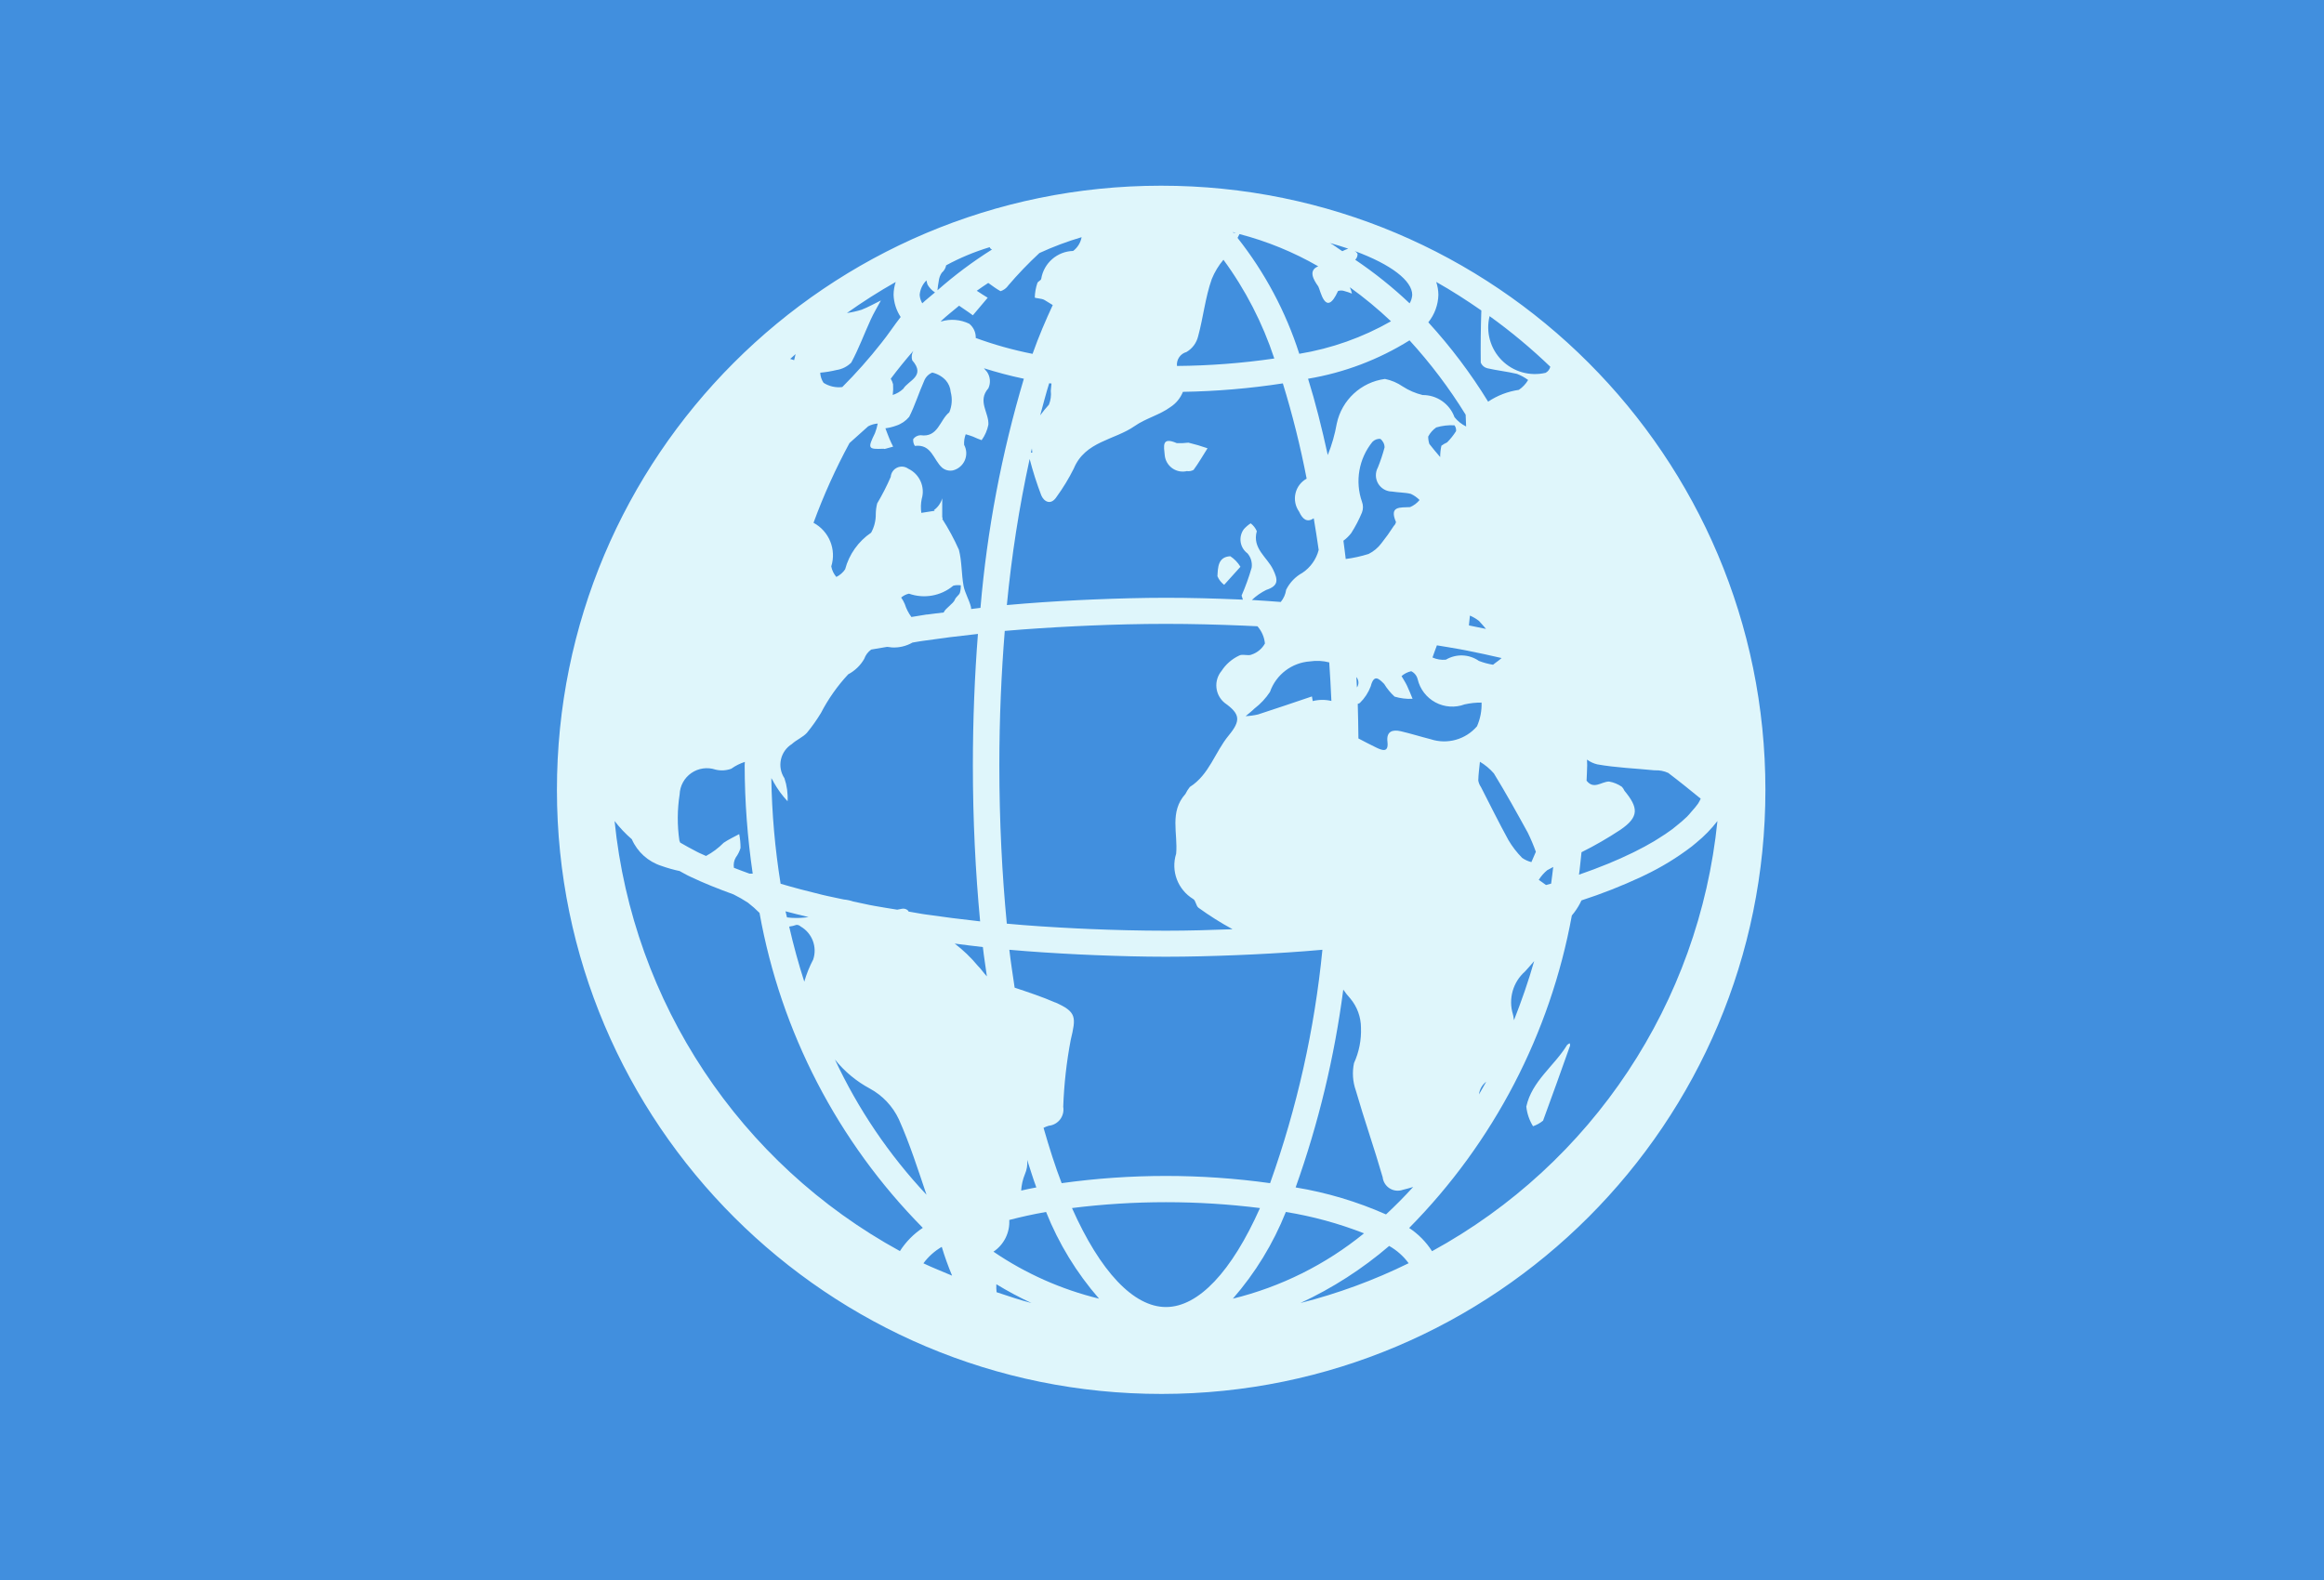
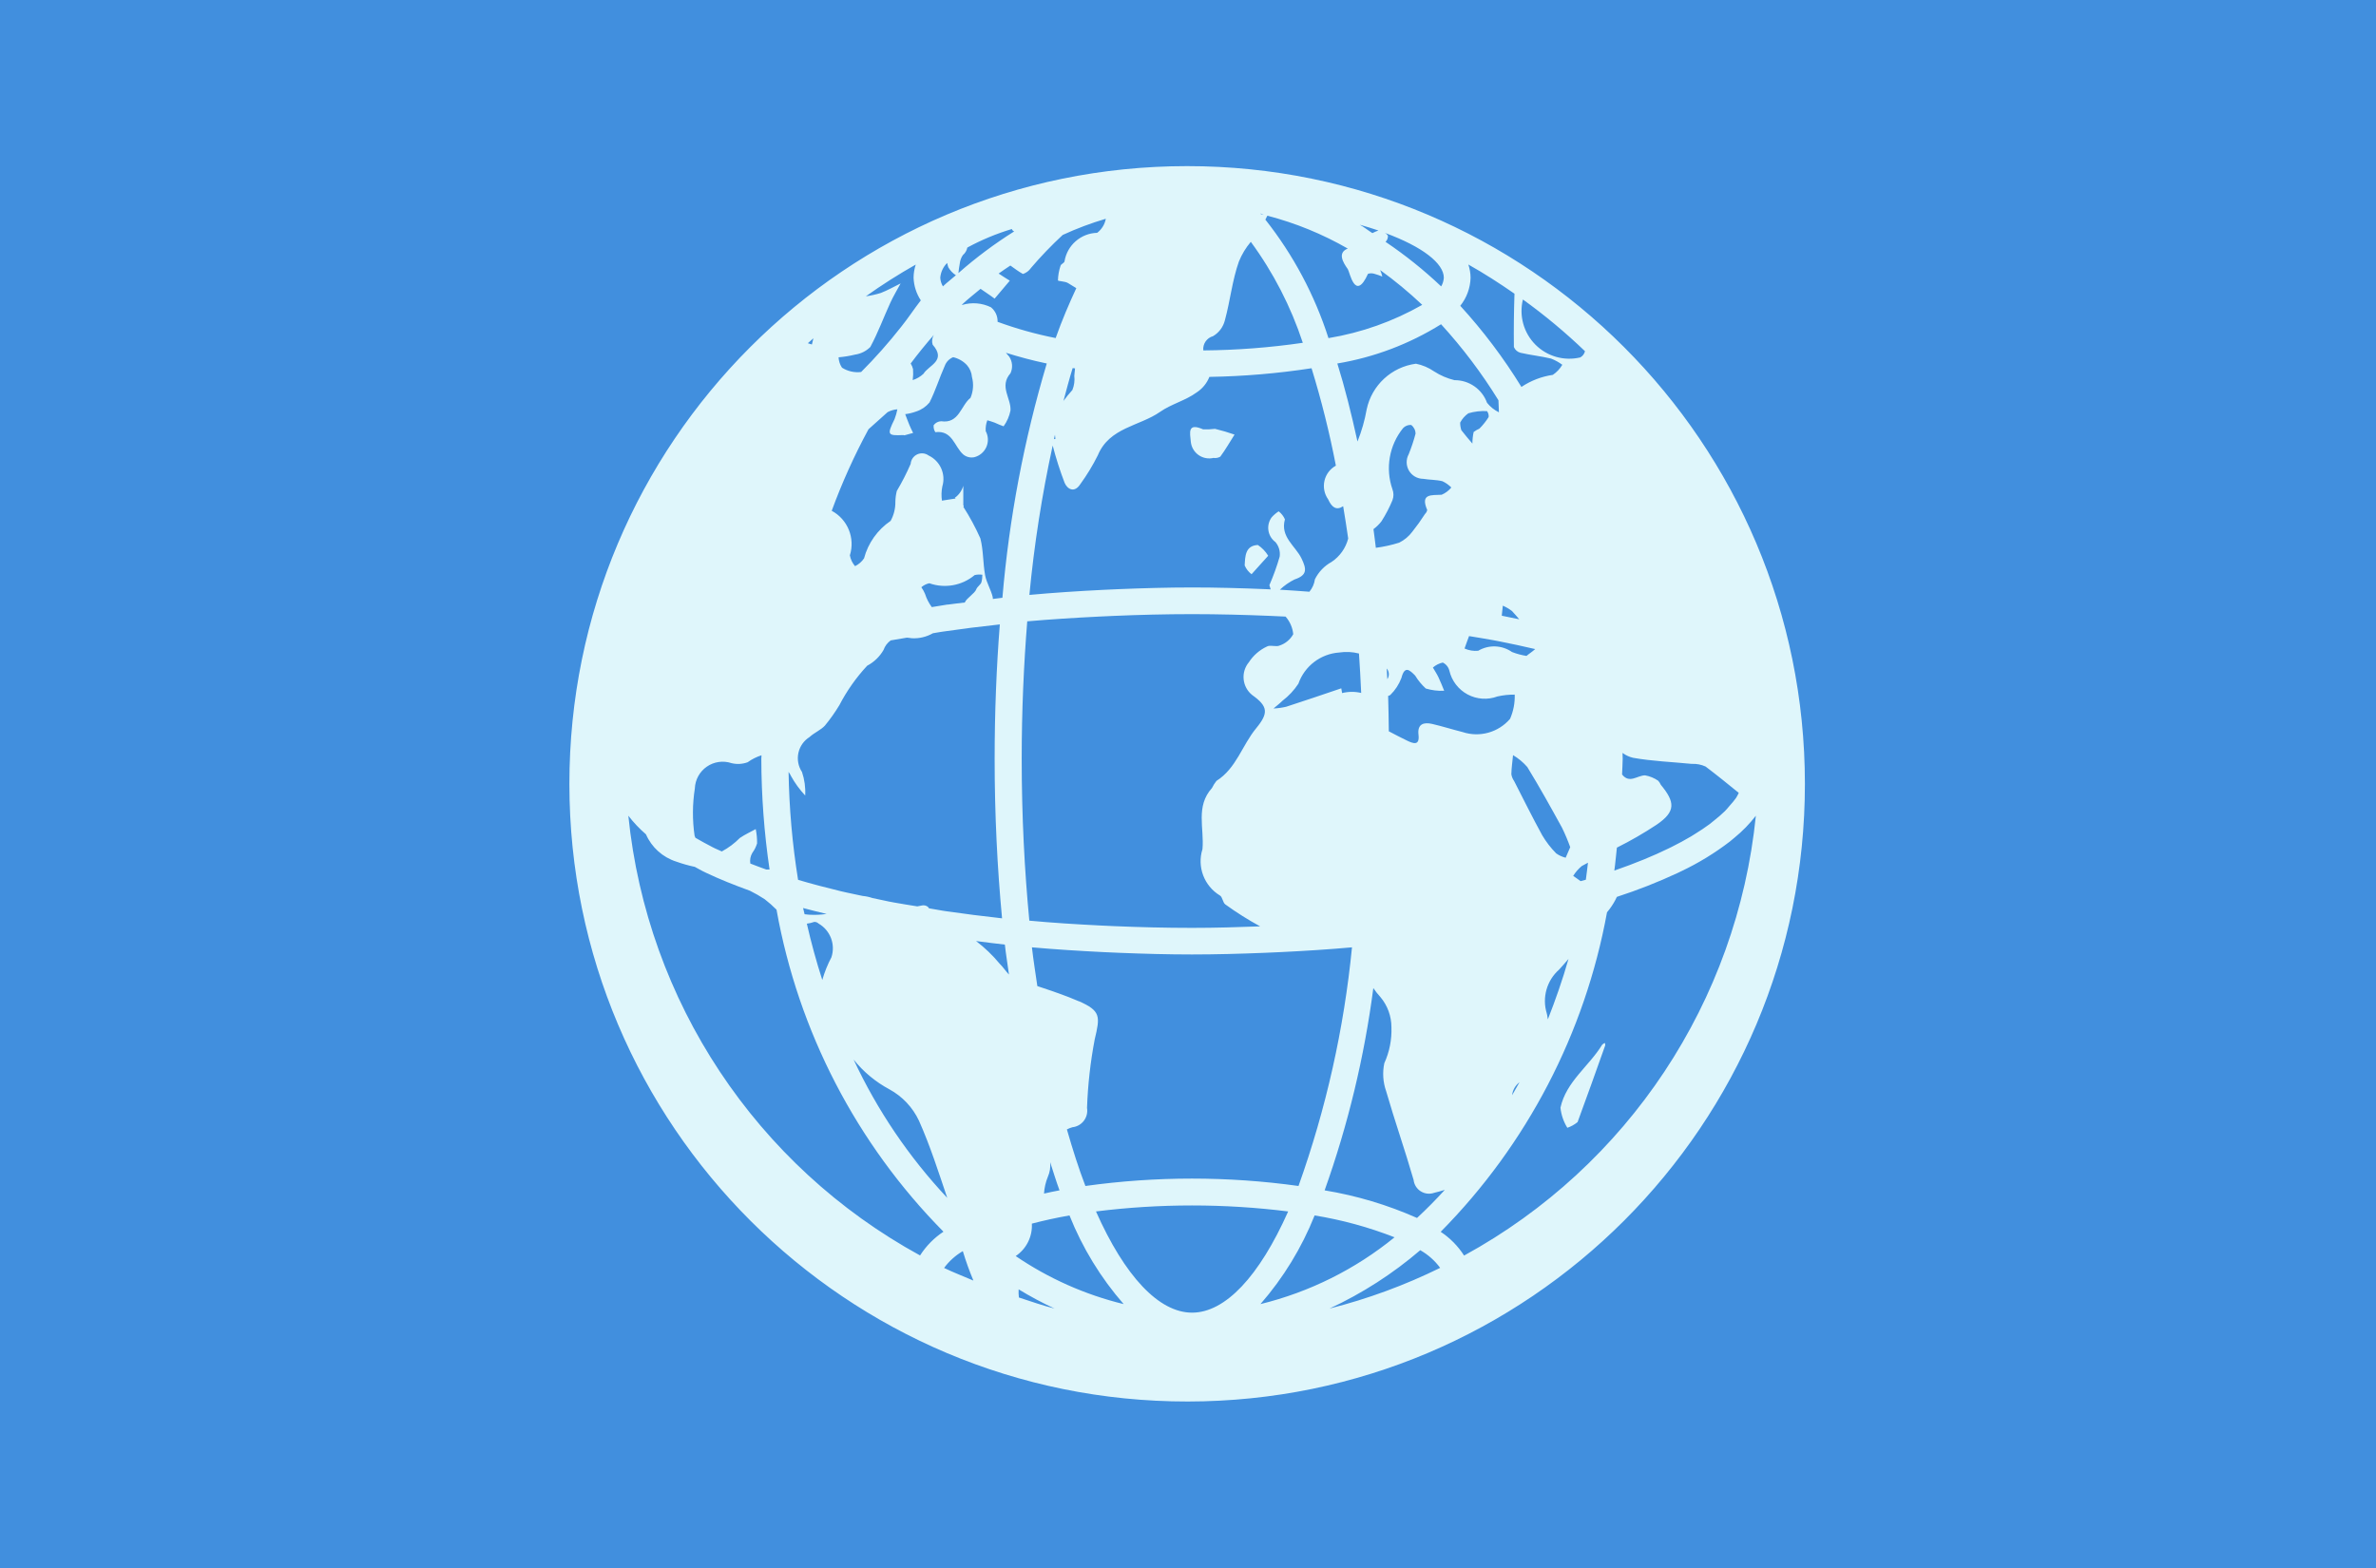
- <svg xmlns="http://www.w3.org/2000/svg" id="flag_all_nations" width="100" height="68" viewBox="0 0 100 68">
+ <svg xmlns="http://www.w3.org/2000/svg" id="flag_all_nations" width="100" height="66" viewBox="0 0 100 66">
  <defs>
    <style>
      .cls-1 {
        fill: #418fde;
      }

      .cls-2 {
        fill: #dff6fb;
        fill-rule: evenodd;
      }
    </style>
  </defs>
-   <rect class="cls-1" width="100" height="68" />
-   <path class="cls-2" d="M49.988,59.992a26,26,0,1,1,25.976-26A25.987,25.987,0,0,1,49.988,59.992Zm10.624-5.626a2.663,2.663,0,0,0-.837-0.743,16.6,16.6,0,0,1-3.818,2.456A23.693,23.693,0,0,0,60.612,54.367Zm3.109-20.5c0.393,0.766.773,1.538,1.187,2.292a3.953,3.953,0,0,0,.587.762,1.18,1.18,0,0,0,.4.183l0.192-.444a8.147,8.147,0,0,0-.347-0.822c-0.472-.859-0.948-1.717-1.46-2.552a2.452,2.452,0,0,0-.6-0.5c-0.026.268-.065,0.537-0.071,0.805A0.686,0.686,0,0,0,63.721,33.868ZM63.64,47.1c0.1-.183.212-0.359,0.311-0.546A0.8,0.8,0,0,0,63.64,47.1Zm1.461-3.44c0.027,0.088.025,0.163,0.044,0.248,0.323-.823.619-1.666,0.869-2.544-0.132.147-.254,0.3-0.391,0.444A1.766,1.766,0,0,0,65.1,43.655ZM63.067,27.988l-0.255-.048c-0.316-.059-0.656-0.11-0.983-0.166-0.069.17-.125,0.35-0.19,0.523a1.133,1.133,0,0,0,.575.095,1.315,1.315,0,0,1,1.423.053,3,3,0,0,0,.609.164c0.1-.087.248-0.178,0.366-0.288C64.112,28.205,63.6,28.092,63.067,27.988Zm0.875-.921c-0.1-.115-0.2-0.236-0.306-0.346a1.69,1.69,0,0,0-.386-0.227c-0.014.133-.025,0.266-0.042,0.4,0,0.007,0,.016,0,0.023C63.455,26.965,63.7,27.015,63.942,27.067ZM56.224,20.6A39.083,39.083,0,0,0,55.2,16.5a31.671,31.671,0,0,1-4.3.364,1.392,1.392,0,0,1-.539.656c-0.462.339-1.064,0.485-1.535,0.815-0.872.61-2.133,0.65-2.623,1.832a8.467,8.467,0,0,1-.733,1.208c-0.255.4-.556,0.206-0.665-0.057a14.809,14.809,0,0,1-.5-1.565,53.388,53.388,0,0,0-.981,6.288h0c1.02-.093,2.055-0.161,3.1-0.213,0.215-.011.428-0.02,0.644-0.029,1.034-.042,2.07-0.072,3.106-0.072s2.072,0.029,3.106.072l0.2,0.009-0.055-.177a9.8,9.8,0,0,0,.433-1.2,0.773,0.773,0,0,0-.178-0.614,0.745,0.745,0,0,1-.158-1.043,1.423,1.423,0,0,1,.294-0.251,0.845,0.845,0,0,1,.263.337c-0.207.745,0.445,1.117,0.7,1.65,0.215,0.445.247,0.7-.294,0.88a2.494,2.494,0,0,0-.621.435l0.058,0c0.4,0.02.791,0.056,1.188,0.082a1.054,1.054,0,0,0,.232-0.525,1.689,1.689,0,0,1,.7-0.729,1.689,1.689,0,0,0,.7-0.985c-0.064-.468-0.139-0.912-0.212-1.361-0.284.192-.479,0.049-0.632-0.29A0.974,0.974,0,0,1,56.224,20.6Zm-3.581-9.42a3.076,3.076,0,0,0-.5.826c-0.282.793-.366,1.655-0.59,2.473a1.073,1.073,0,0,1-.5.671,0.562,0.562,0,0,0-.409.6,30.7,30.7,0,0,0,4.188-.321A15.249,15.249,0,0,0,52.643,11.178Zm-9.263,1.115a0.656,0.656,0,0,1-.327.237c-0.184-.1-0.355-0.233-0.529-0.355-0.164.114-.333,0.216-0.494,0.337,0.153,0.106.313,0.2,0.47,0.3l-0.639.756c-0.216-.163-0.418-0.289-0.592-0.413-0.262.222-.532,0.426-0.785,0.667l0.017,0.01a1.661,1.661,0,0,1,1.206.1,0.754,0.754,0,0,1,.279.612,16.242,16.242,0,0,0,2.444.683c0.271-.761.565-1.447,0.869-2.1-0.121-.075-0.248-0.149-0.349-0.214-0.122-.079-0.423-0.076-0.424-0.113a2.138,2.138,0,0,1,.11-0.618c0.021-.072.16-0.117,0.167-0.184A1.43,1.43,0,0,1,46.177,10.8a0.959,0.959,0,0,0,.364-0.592,13.4,13.4,0,0,0-1.816.682A16.635,16.635,0,0,0,43.379,12.292ZM44.4,19.3c-0.014.06-.027,0.123-0.041,0.184l0.061-.009A1.56,1.56,0,0,1,44.4,19.3Zm0.352-1.416a5.721,5.721,0,0,1,.382-0.468,1.222,1.222,0,0,0,.081-0.6c0.01-.1.022-0.206,0.03-0.31-0.033-.005-0.069-0.007-0.1-0.012C45.008,16.934,44.883,17.415,44.755,17.889Zm0.652,25.257c0.934,0.411.9,0.64,0.668,1.616a19.029,19.029,0,0,0-.322,2.879,0.7,0.7,0,0,1-.617.813,1.231,1.231,0,0,0-.23.091c0.245,0.852.5,1.658,0.779,2.381a32.489,32.489,0,0,1,8.969,0,42.109,42.109,0,0,0,2.251-10.045c-0.984.089-1.984,0.151-2.988,0.2-0.242.012-.483,0.023-0.726,0.032-1.006.04-2.014,0.068-3.022,0.068s-2.016-.028-3.021-0.068c-0.243-.01-0.484-0.02-0.726-0.032-1-.05-2-0.112-2.988-0.2h0c0.065,0.567.151,1.09,0.228,1.631C44.252,42.705,44.842,42.9,45.407,43.146ZM43.94,51.24c0.217-.046.43-0.1,0.653-0.136-0.14-.37-0.263-0.788-0.394-1.185a1.227,1.227,0,0,1-.1.621A2.228,2.228,0,0,0,43.94,51.24ZM57.289,30.167c-0.022-.567-0.059-1.11-0.093-1.659a2.064,2.064,0,0,0-.828-0.043,1.967,1.967,0,0,0-1.722,1.314,2.9,2.9,0,0,1-.669.716c-0.118.117-.252,0.219-0.379,0.327a2.978,2.978,0,0,0,.532-0.073c0.777-.25,1.548-0.516,2.321-0.776l0.035,0.2A1.69,1.69,0,0,1,57.289,30.167ZM46.308,39.956c0.194,0.009.387,0.019,0.583,0.027,1.063,0.044,2.151.073,3.279,0.073,0.986,0,1.931-.029,2.866-0.064a13.491,13.491,0,0,1-1.462-.921c-0.112-.076-0.12-0.319-0.232-0.379a1.687,1.687,0,0,1-.733-1.951c0.081-.864-0.3-1.8.4-2.572a1.586,1.586,0,0,1,.189-0.3c0.836-.529,1.081-1.5,1.67-2.214,0.532-.645.5-0.927-0.173-1.405a0.972,0.972,0,0,1-.133-1.375,1.826,1.826,0,0,1,.755-0.659c0.139-.085.393,0.029,0.546-0.047a1.022,1.022,0,0,0,.566-0.475,1.311,1.311,0,0,0-.3-0.715c-0.006-.01-0.017-0.017-0.024-0.026H54.1c-0.207-.01-0.414-0.021-0.624-0.029-1.071-.044-2.166-0.074-3.3-0.074s-2.231.029-3.3,0.074c-0.21.009-.417,0.019-0.624,0.029-1.035.051-2.048,0.116-3.018,0.2-0.146,1.825-.233,3.748-0.233,5.782,0,2.422.118,4.7,0.321,6.817h0C44.279,39.842,45.283,39.905,46.308,39.956ZM57.133,19.584a6.762,6.762,0,0,0,.388-1.357,2.449,2.449,0,0,1,2.074-1.918,2.067,2.067,0,0,1,.764.325,2.8,2.8,0,0,0,.857.368,1.445,1.445,0,0,1,1.37.953,1.471,1.471,0,0,0,.5.4c-0.007-.169-0.016-0.338-0.02-0.507a21.332,21.332,0,0,0-2.415-3.2A11.992,11.992,0,0,1,56.285,16.3C56.6,17.307,56.879,18.423,57.133,19.584Zm1.757,4.257a1.545,1.545,0,0,0,.552-0.462,8.748,8.748,0,0,0,.533-0.745,0.324,0.324,0,0,0,.093-0.167c-0.3-.7.174-0.618,0.607-0.642a1.056,1.056,0,0,0,.408-0.306,1.3,1.3,0,0,0-.376-0.264c-0.261-.065-0.54-0.055-0.807-0.1a0.7,0.7,0,0,1-.611-1.036,7.245,7.245,0,0,0,.288-0.864,0.466,0.466,0,0,0-.184-0.368,0.431,0.431,0,0,0-.339.131,2.687,2.687,0,0,0-.45,2.575,0.649,0.649,0,0,1,0,.465,5.7,5.7,0,0,1-.461.884,1.692,1.692,0,0,1-.337.33c0.037,0.256.066,0.525,0.1,0.786A5.693,5.693,0,0,0,58.89,23.841Zm-0.527,5.3c0.008,0.15.019,0.3,0.026,0.446A0.37,0.37,0,0,0,58.363,29.138Zm3.092-10.35a1.007,1.007,0,0,0,.049.316c0.147,0.194.309,0.377,0.466,0.564a2.251,2.251,0,0,1,.052-0.487,1.255,1.255,0,0,1,.245-0.144,2.838,2.838,0,0,0,.386-0.484,0.343,0.343,0,0,0-.069-0.252,2.341,2.341,0,0,0-.784.092A1.1,1.1,0,0,0,61.455,18.788Zm2.3,11.447a3.15,3.15,0,0,0-.732.077A1.529,1.529,0,0,1,61,29.229a0.516,0.516,0,0,0-.277-0.341,0.937,0.937,0,0,0-.416.21c0.079,0.136.166,0.268,0.234,0.409,0.089,0.185.162,0.378,0.241,0.568a2.3,2.3,0,0,1-.774-0.094,2.527,2.527,0,0,1-.447-0.544c-0.221-.224-0.441-0.444-0.579.1a1.971,1.971,0,0,1-.468.716,0.245,0.245,0,0,1-.091.039c0.017,0.489.021,0.991,0.029,1.49,0.262,0.134.519,0.275,0.785,0.4,0.243,0.114.52,0.22,0.464-.258-0.053-.45.218-0.534,0.573-0.453,0.431,0.1.852,0.234,1.281,0.342a1.861,1.861,0,0,0,2-.556A2.358,2.358,0,0,0,63.751,30.235ZM60.362,51.207a0.652,0.652,0,0,1-.867-0.542c-0.361-1.252-.795-2.484-1.156-3.736a2.184,2.184,0,0,1-.077-1.176,3.359,3.359,0,0,0,.3-1.519A1.972,1.972,0,0,0,58.1,42.97a3.121,3.121,0,0,1-.3-0.38,41.228,41.228,0,0,1-2.05,8.514,16.035,16.035,0,0,1,3.889,1.162c0.4-.371.792-0.767,1.169-1.182C60.66,51.129,60.513,51.172,60.362,51.207ZM58.693,53.08a16.482,16.482,0,0,0-3.364-.92,13,13,0,0,1-2.28,3.732A14.343,14.343,0,0,0,58.693,53.08Zm-8.522,3.172c1.4,0,2.829-1.529,4.045-4.26a32.57,32.57,0,0,0-8.089,0C47.341,54.723,48.775,56.252,50.171,56.252Zm-7.288-.638c0.5,0.162.989,0.337,1.5,0.465a15.262,15.262,0,0,1-1.511-.808A1.826,1.826,0,0,0,42.883,55.614Zm4.409,0.278a13.007,13.007,0,0,1-2.28-3.732c-0.573.1-1.095,0.218-1.584,0.345a1.538,1.538,0,0,1-.68,1.365A13.932,13.932,0,0,0,47.292,55.892ZM42.075,41.566c0.14,0.134.255,0.319,0.39,0.454-0.056-.422-0.125-0.825-0.173-1.26-0.411-.044-0.809-0.1-1.212-0.15A6.1,6.1,0,0,1,42.075,41.566ZM40.964,54.9l0-.008a12.684,12.684,0,0,1-.441-1.23,2.62,2.62,0,0,0-.789.708C40.131,54.563,40.552,54.721,40.964,54.9Zm-1.095-3.474c-0.37-1.095-.722-2.2-1.19-3.249a2.914,2.914,0,0,0-1.253-1.329,4.876,4.876,0,0,1-1.5-1.249A22.269,22.269,0,0,0,39.869,51.422ZM32.05,32.791a2.09,2.09,0,0,0-.583.293,1.16,1.16,0,0,1-.68.038,1.172,1.172,0,0,0-1.543,1.069,6.637,6.637,0,0,0-.011,1.983,0.667,0.667,0,0,0,.035.09c0.23,0.133.47,0.266,0.731,0.4l0.108,0.053c0.085,0.041.184,0.081,0.272,0.122a3.161,3.161,0,0,0,.76-0.568c0.21-.144.445-0.25,0.668-0.373a2.862,2.862,0,0,1,.057.6,1.306,1.306,0,0,1-.2.4,0.67,0.67,0,0,0-.085.45c0.221,0.085.44,0.171,0.675,0.253,0.047,0,.093,0,0.135,0a32.541,32.541,0,0,1-.347-4.659C32.045,32.889,32.05,32.841,32.05,32.791Zm0.136,6.06a5.774,5.774,0,0,0-.622-0.357c-0.653-.238-1.279-0.486-1.839-0.753l-0.151-.073c-0.118-.058-0.217-0.121-0.33-0.18a6.045,6.045,0,0,1-.781-0.221,2.076,2.076,0,0,1-1.276-1.148,5.365,5.365,0,0,1-.742-0.784A23.836,23.836,0,0,0,38.723,53.844a3.389,3.389,0,0,1,.985-1A25.737,25.737,0,0,1,32.682,39.29,4.988,4.988,0,0,0,32.186,38.851Zm2.267,1.025a0.248,0.248,0,0,0-.182-0.072,1.48,1.48,0,0,1-.313.075q0.278,1.216.65,2.37a5.022,5.022,0,0,1,.384-0.955A1.2,1.2,0,0,0,34.454,39.876Zm0.338-.407c-0.331-.082-0.673-0.16-0.991-0.248h0c0.018,0.089.044,0.172,0.063,0.261,0.064,0.005.112,0.015,0.183,0.019A3.559,3.559,0,0,0,34.792,39.469ZM34,15.447a1.55,1.55,0,0,1,.171.053c0.02-.087.044-0.173,0.063-0.261C34.156,15.308,34.076,15.376,34,15.447Zm0.077,16.573a1.051,1.051,0,0,0-.323,1.475,2.655,2.655,0,0,1,.135.99,4.092,4.092,0,0,1-.6-0.824c-0.029-.072-0.065-0.108-0.1-0.171a31.892,31.892,0,0,0,.4,4.544h0c0.567,0.168,1.169.327,1.8,0.479l0.192,0.044c0.232,0.055.487,0.1,0.727,0.155a1.724,1.724,0,0,1,.407.087c0.236,0.049.458,0.1,0.7,0.149l0.212,0.04c0.315,0.059.654,0.109,0.98,0.163l0.195-.038a0.3,0.3,0,0,1,.255.061c0.013,0.022.029,0.038,0.043,0.059,0.2,0.031.377,0.067,0.577,0.1l0.139,0.021q1.139,0.165,2.358.3h0c-0.2-2.125-.312-4.367-0.312-6.705,0-1.958.076-3.853,0.218-5.666q-1.231.132-2.378,0.3l-0.139.021c-0.1.015-.2,0.035-0.3,0.051a1.6,1.6,0,0,1-.894.209c-0.074-.014-0.134-0.016-0.2-0.024-0.212.037-.438,0.07-0.646,0.109l-0.036.007a0.831,0.831,0,0,0-.3.4,1.715,1.715,0,0,1-.689.665,7.5,7.5,0,0,0-1.171,1.661,7.281,7.281,0,0,1-.608.859C34.548,31.728,34.276,31.837,34.076,32.019Zm7.268-6.828a0.818,0.818,0,0,0-.326.015,1.954,1.954,0,0,1-1.906.343,0.736,0.736,0,0,0-.336.168,1.432,1.432,0,0,1,.155.278,1.89,1.89,0,0,0,.285.558c0.221-.034.433-0.074,0.656-0.107l0.033,0c0.228-.033.466-0.057,0.7-0.087,0.072-.184.419-0.378,0.484-0.557,0.038-.106.165-0.178,0.212-0.283A1.155,1.155,0,0,0,41.345,25.192Zm-5.576-.816a0.964,0.964,0,0,0,.218.455,0.981,0.981,0,0,0,.378-0.328,2.764,2.764,0,0,1,1.119-1.578,1.611,1.611,0,0,0,.2-0.805,2,2,0,0,1,.06-0.454,10.1,10.1,0,0,0,.584-1.142,0.476,0.476,0,0,1,.755-0.351,1.091,1.091,0,0,1,.578,1.3,1.714,1.714,0,0,0-.017.6c0.2-.03.372-0.059,0.576-0.09a0.118,0.118,0,0,1-.032-0.03,0.941,0.941,0,0,0,.355-0.506v0.814c0,0.023.05,0.046,0,.069a10.024,10.024,0,0,1,.718,1.331c0.13,0.5.107,1.039,0.2,1.55,0.059,0.316.245,0.606,0.32,0.921,0.006,0.026,0,.053.008,0.079,0.133-.015.262-0.035,0.4-0.05A49.018,49.018,0,0,1,44.056,16.3c-0.612-.127-1.178-0.283-1.719-0.451a1.994,1.994,0,0,0,.137.161,0.715,0.715,0,0,1,.055.7c-0.487.557,0.034,1.054,0,1.569a1.705,1.705,0,0,1-.29.665,3.96,3.96,0,0,1-.374-0.154c-0.1-.039-0.207-0.069-0.311-0.1a1.081,1.081,0,0,0-.068.456,0.76,0.76,0,0,1-.485,1.1,0.557,0.557,0,0,1-.458-0.115c-0.378-.328-0.452-1.032-1.178-0.94a0.458,0.458,0,0,1-.07-0.293,0.405,0.405,0,0,1,.315-0.167c0.757,0.113.827-.662,1.237-0.986a1.352,1.352,0,0,0,.061-0.874,0.864,0.864,0,0,0-.216-0.507,1.138,1.138,0,0,0-.576-0.329,0.623,0.623,0,0,0-.351.359c-0.228.51-.392,1.05-0.644,1.547a1.216,1.216,0,0,1-.557.378,2.114,2.114,0,0,1-.466.114c0.059,0.153.114,0.308,0.178,0.46,0.047,0.112.1,0.22,0.155,0.33-0.121.033-.243,0.066-0.365,0.1a0.313,0.313,0,0,1-.05-0.01c-0.672.029-.689-0.009-0.365-0.675a2.365,2.365,0,0,0,.117-0.41,1.045,1.045,0,0,0-.41.119c-0.267.242-.536,0.481-0.805,0.721A25.932,25.932,0,0,0,35.005,22.5,1.588,1.588,0,0,1,35.769,24.375Zm2.773-12.24a23.926,23.926,0,0,0-2.1,1.336v0a4.085,4.085,0,0,0,.633-0.142c0.285-.111.554-0.265,0.83-0.4-0.146.272-.308,0.538-0.436,0.819-0.283.618-.518,1.261-0.84,1.857a1.138,1.138,0,0,1-.636.319,4.7,4.7,0,0,1-.7.115,0.87,0.87,0,0,0,.144.436,1.223,1.223,0,0,0,.806.182,21.315,21.315,0,0,0,1.684-1.9c0.291-.36.545-0.754,0.828-1.115a1.855,1.855,0,0,1-.305-0.954A1.807,1.807,0,0,1,38.542,12.135ZM39.3,15.1c-0.335.384-.66,0.784-0.972,1.2a0.813,0.813,0,0,1,.1.237,2.374,2.374,0,0,1-.014.462,1.191,1.191,0,0,0,.454-0.267c0.215-.361.982-0.542,0.385-1.225A0.506,0.506,0,0,1,39.3,15.1Zm0.61-2.854c-0.021-.056-0.03-0.119-0.046-0.178a0.99,0.99,0,0,0-.291.621,0.8,0.8,0,0,0,.112.365c0.176-.169.367-0.309,0.547-0.469A0.964,0.964,0,0,1,39.91,12.247Zm0.616-.51a0.778,0.778,0,0,0-.133.364c-0.027.13-.04,0.262-0.055,0.394a18.129,18.129,0,0,1,2.348-1.756,0.147,0.147,0,0,1-.1-0.1,9.933,9.933,0,0,0-1.873.78A0.561,0.561,0,0,1,40.526,11.737Zm12.547-1.72,0.113,0.013C53.14,10.018,53.1,10,53.049,9.986,53.057,9.995,53.065,10.008,53.074,10.017Zm4.157,0.443c0.182,0.1.351,0.24,0.529,0.352a2.131,2.131,0,0,1,.254-0.11C57.767,10.618,57.507,10.537,57.231,10.46Zm0.614,2.065a0.444,0.444,0,0,0-.269,0c-0.543,1.2-.767-0.078-0.852-0.2-0.206-.285-0.44-0.689,0-0.862a13.673,13.673,0,0,0-3.388-1.388c-0.027.056-.058,0.108-0.084,0.165a15.845,15.845,0,0,1,2.656,4.988,11.854,11.854,0,0,0,3.946-1.4,17.1,17.1,0,0,0-1.77-1.464,1.52,1.52,0,0,1,.09.273A2.733,2.733,0,0,0,57.844,12.525ZM58.281,10.8a0.284,0.284,0,0,1,.134.131,0.339,0.339,0,0,1-.1.249,18.167,18.167,0,0,1,2.34,1.875,0.8,0.8,0,0,0,.112-0.365C60.768,12.093,59.881,11.386,58.281,10.8Zm5.435,4.806c-0.01-.748,0-1.5.025-2.244-0.628-.436-1.272-0.852-1.942-1.228a1.809,1.809,0,0,1,.094.555,1.968,1.968,0,0,1-.434,1.183,22.564,22.564,0,0,1,2.574,3.415,3.2,3.2,0,0,1,1.321-.508,1.306,1.306,0,0,0,.4-0.425,2.012,2.012,0,0,0-.478-0.263c-0.421-.1-0.856-0.145-1.278-0.242A0.409,0.409,0,0,1,63.716,15.607Zm0.38-2a2.009,2.009,0,0,0,2.412,2.439,0.4,0.4,0,0,0,.2-0.262A24,24,0,0,0,64.1,13.609Zm2.487,23.839a1.708,1.708,0,0,0-.371.423c0.1,0.061.208,0.153,0.311,0.221,0.071-.02.151-0.038,0.221-0.059h0c0.038-.235.056-0.48,0.09-0.717C66.751,37.361,66.665,37.4,66.583,37.448Zm5.206-4.178a1.254,1.254,0,0,0-.593-0.114c-0.821-.082-1.65-0.112-2.46-0.255a1.227,1.227,0,0,1-.448-0.206c0,0.082.007,0.163,0.007,0.245,0,0.224-.021.44-0.026,0.662,0.313,0.4.641,0.037,0.968,0.037a1.383,1.383,0,0,1,.553.227,0.649,0.649,0,0,1,.109.169c0.6,0.727.643,1.122-.174,1.68a15.741,15.741,0,0,1-1.674.966c-0.038.321-.062,0.649-0.108,0.966q0.644-.222,1.217-0.457l0.05-.02c0.364-.15.7-0.3,1.025-0.459l0.108-.053q0.443-.22.826-0.447c0.055-.033.107-0.066,0.16-0.1,0.226-.139.438-0.28,0.629-0.422,0.069-.052.13-0.1,0.194-0.157a5.779,5.779,0,0,0,.441-0.383c0.076-.075.135-0.151,0.2-0.227a3.668,3.668,0,0,0,.271-0.329,1.678,1.678,0,0,0,.116-0.217C72.721,34,72.262,33.627,71.789,33.269ZM73,36.26c-0.066.056-.133,0.111-0.2,0.166a11.4,11.4,0,0,1-2.032,1.242l-0.151.073a22.461,22.461,0,0,1-2.567,1.01,2.791,2.791,0,0,1-.307.514l-0.108.136a25.7,25.7,0,0,1-7,13.448,3.389,3.389,0,0,1,.985,1A23.836,23.836,0,0,0,73.9,35.335,5.615,5.615,0,0,1,73,36.26ZM65.965,48.471a2.009,2.009,0,0,1-.289-0.846c0.24-1.1,1.2-1.742,1.754-2.649a0.345,0.345,0,0,1,.113-0.076,0.216,0.216,0,0,1,.017.1c-0.384,1.078-.766,2.157-1.163,3.23A1.361,1.361,0,0,1,65.965,48.471ZM52.385,24.8c0.023-.374.016-0.832,0.554-0.861a1.425,1.425,0,0,1,.436.454l-0.7.777A0.9,0.9,0,0,1,52.385,24.8Zm-1.3-4.528a0.779,0.779,0,0,1-.967-0.677c-0.037-.392-0.144-0.811.519-0.523a3.041,3.041,0,0,0,.5-0.021,8.417,8.417,0,0,1,.822.242c-0.2.312-.381,0.634-0.6,0.929A0.442,0.442,0,0,1,51.08,20.276Z" />
+   <rect class="cls-1" width="100" height="66" />
+   <path class="cls-2" d="M49.988,58.992a26,26,0,1,1,25.976-26A25.987,25.987,0,0,1,49.988,58.992Zm10.624-5.626a2.663,2.663,0,0,0-.837-0.743,16.6,16.6,0,0,1-3.818,2.456A23.693,23.693,0,0,0,60.612,53.367Zm3.109-20.5c0.393,0.766.773,1.538,1.187,2.292a3.953,3.953,0,0,0,.587.762,1.18,1.18,0,0,0,.4.183l0.192-.444a8.147,8.147,0,0,0-.347-0.822c-0.472-.859-0.948-1.717-1.46-2.552a2.452,2.452,0,0,0-.6-0.5c-0.026.268-.065,0.537-0.071,0.805A0.686,0.686,0,0,0,63.721,32.868ZM63.64,46.1c0.1-.183.212-0.359,0.311-0.546A0.8,0.8,0,0,0,63.64,46.1Zm1.461-3.44c0.027,0.088.025,0.163,0.044,0.248,0.323-.823.619-1.666,0.869-2.544-0.132.147-.254,0.3-0.391,0.444A1.765,1.765,0,0,0,65.1,42.655ZM63.067,26.988l-0.255-.048c-0.316-.059-0.656-0.11-0.983-0.166-0.069.17-.125,0.35-0.19,0.523a1.133,1.133,0,0,0,.575.095,1.315,1.315,0,0,1,1.423.053,3,3,0,0,0,.609.164c0.1-.087.248-0.178,0.366-0.288C64.112,27.205,63.6,27.092,63.067,26.988Zm0.875-.921c-0.1-.115-0.2-0.236-0.306-0.346a1.69,1.69,0,0,0-.386-0.227c-0.014.133-.025,0.266-0.042,0.4,0,0.007,0,.016,0,0.023C63.455,25.965,63.7,26.015,63.942,26.067ZM56.224,19.6A39.083,39.083,0,0,0,55.2,15.5a31.671,31.671,0,0,1-4.3.364,1.392,1.392,0,0,1-.539.656c-0.462.339-1.064,0.485-1.535,0.815-0.872.61-2.133,0.65-2.623,1.832a8.467,8.467,0,0,1-.733,1.208c-0.255.4-.556,0.206-0.665-0.057a14.809,14.809,0,0,1-.5-1.565,53.389,53.389,0,0,0-.981,6.288h0c1.02-.093,2.055-0.161,3.1-0.213,0.215-.011.428-0.02,0.644-0.029,1.034-.042,2.07-0.072,3.106-0.072s2.072,0.029,3.106.072l0.2,0.009-0.055-.177a9.8,9.8,0,0,0,.433-1.2,0.774,0.774,0,0,0-.178-0.614,0.745,0.745,0,0,1-.158-1.043,1.423,1.423,0,0,1,.294-0.251,0.845,0.845,0,0,1,.263.337c-0.207.745,0.445,1.117,0.7,1.65,0.215,0.445.247,0.7-.294,0.88a2.494,2.494,0,0,0-.621.435l0.058,0c0.4,0.02.791,0.056,1.188,0.082a1.054,1.054,0,0,0,.232-0.525,1.689,1.689,0,0,1,.7-0.729,1.689,1.689,0,0,0,.7-0.985c-0.064-.468-0.139-0.912-0.212-1.361-0.284.192-.479,0.049-0.632-0.29A0.974,0.974,0,0,1,56.224,19.6Zm-3.581-9.42a3.076,3.076,0,0,0-.5.826c-0.282.793-.366,1.655-0.59,2.473a1.073,1.073,0,0,1-.5.671,0.562,0.562,0,0,0-.409.6,30.7,30.7,0,0,0,4.188-.321A15.249,15.249,0,0,0,52.643,10.178Zm-9.263,1.115a0.656,0.656,0,0,1-.327.237c-0.184-.1-0.355-0.233-0.529-0.355-0.164.114-.333,0.216-0.494,0.337,0.153,0.106.313,0.2,0.47,0.3l-0.639.756c-0.216-.163-0.418-0.289-0.592-0.413-0.262.222-.532,0.426-0.785,0.667l0.017,0.01a1.661,1.661,0,0,1,1.206.1,0.754,0.754,0,0,1,.279.612,16.242,16.242,0,0,0,2.444.683c0.271-.761.565-1.447,0.869-2.1-0.121-.075-0.248-0.149-0.349-0.214-0.122-.079-0.423-0.076-0.424-0.113a2.138,2.138,0,0,1,.11-0.618c0.021-.072.16-0.117,0.167-0.184A1.43,1.43,0,0,1,46.177,9.8a0.959,0.959,0,0,0,.364-0.592,13.4,13.4,0,0,0-1.816.682A16.635,16.635,0,0,0,43.379,11.292ZM44.4,18.3c-0.014.06-.027,0.123-0.041,0.184l0.061-.009A1.56,1.56,0,0,1,44.4,18.3Zm0.352-1.416a5.721,5.721,0,0,1,.382-0.468,1.222,1.222,0,0,0,.081-0.6c0.01-.1.022-0.206,0.03-0.31-0.033-.005-0.069-0.007-0.1-0.012C45.008,15.934,44.883,16.415,44.755,16.889Zm0.652,25.257c0.934,0.411.9,0.64,0.668,1.616a19.029,19.029,0,0,0-.322,2.879,0.7,0.7,0,0,1-.617.812,1.238,1.238,0,0,0-.23.091c0.245,0.852.5,1.658,0.779,2.381a32.489,32.489,0,0,1,8.969,0,42.109,42.109,0,0,0,2.251-10.045c-0.984.089-1.984,0.151-2.988,0.2-0.242.012-.483,0.023-0.726,0.032-1.006.04-2.014,0.068-3.022,0.068s-2.016-.028-3.021-0.068c-0.243-.01-0.484-0.02-0.726-0.032-1-.05-2-0.112-2.988-0.2h0c0.065,0.567.151,1.09,0.228,1.631C44.252,41.705,44.842,41.9,45.407,42.146ZM43.94,50.24c0.217-.046.43-0.1,0.653-0.136-0.14-.37-0.263-0.788-0.394-1.185a1.227,1.227,0,0,1-.1.621A2.228,2.228,0,0,0,43.94,50.24ZM57.289,29.167c-0.022-.567-0.059-1.11-0.093-1.659a2.064,2.064,0,0,0-.828-0.043,1.967,1.967,0,0,0-1.722,1.314,2.9,2.9,0,0,1-.669.716c-0.118.117-.252,0.219-0.379,0.327a2.978,2.978,0,0,0,.532-0.073c0.777-.25,1.548-0.516,2.321-0.776l0.035,0.2A1.69,1.69,0,0,1,57.289,29.167ZM46.308,38.956c0.194,0.009.387,0.019,0.583,0.027,1.063,0.044,2.151.073,3.279,0.073,0.986,0,1.931-.029,2.866-0.064a13.491,13.491,0,0,1-1.462-.921c-0.112-.076-0.12-0.319-0.232-0.379a1.687,1.687,0,0,1-.733-1.951c0.081-.864-0.3-1.8.4-2.572a1.586,1.586,0,0,1,.189-0.3c0.836-.529,1.081-1.5,1.67-2.214,0.532-.645.5-0.927-0.173-1.405a0.972,0.972,0,0,1-.133-1.375,1.826,1.826,0,0,1,.755-0.659c0.139-.085.393,0.028,0.546-0.047a1.022,1.022,0,0,0,.566-0.475,1.311,1.311,0,0,0-.3-0.715c-0.006-.01-0.017-0.017-0.024-0.026H54.1c-0.207-.01-0.414-0.021-0.624-0.029-1.071-.044-2.166-0.074-3.3-0.074s-2.231.029-3.3,0.074c-0.21.009-.417,0.019-0.624,0.029-1.035.051-2.048,0.116-3.018,0.2-0.146,1.825-.233,3.748-0.233,5.782,0,2.422.118,4.7,0.321,6.817h0C44.279,38.842,45.283,38.905,46.308,38.956ZM57.133,18.584a6.762,6.762,0,0,0,.388-1.357,2.449,2.449,0,0,1,2.074-1.918,2.067,2.067,0,0,1,.764.325,2.8,2.8,0,0,0,.857.368,1.445,1.445,0,0,1,1.37.953,1.471,1.471,0,0,0,.5.4c-0.007-.169-0.016-0.338-0.02-0.507a21.332,21.332,0,0,0-2.415-3.2A11.992,11.992,0,0,1,56.285,15.3C56.6,16.307,56.879,17.423,57.133,18.584Zm1.757,4.257a1.545,1.545,0,0,0,.552-0.462,8.748,8.748,0,0,0,.533-0.745,0.324,0.324,0,0,0,.093-0.167c-0.3-.7.174-0.618,0.607-0.642a1.056,1.056,0,0,0,.408-0.306,1.3,1.3,0,0,0-.376-0.264c-0.261-.065-0.54-0.055-0.807-0.1a0.7,0.7,0,0,1-.611-1.036,7.245,7.245,0,0,0,.288-0.864,0.466,0.466,0,0,0-.184-0.368,0.431,0.431,0,0,0-.339.131,2.687,2.687,0,0,0-.45,2.575,0.649,0.649,0,0,1,0,.465,5.7,5.7,0,0,1-.461.884,1.692,1.692,0,0,1-.337.33c0.037,0.256.066,0.525,0.1,0.786A5.693,5.693,0,0,0,58.89,22.841Zm-0.527,5.3c0.008,0.15.019,0.3,0.026,0.446A0.37,0.37,0,0,0,58.363,28.138Zm3.092-10.35a1.007,1.007,0,0,0,.049.316c0.147,0.194.309,0.377,0.466,0.564a2.251,2.251,0,0,1,.052-0.487,1.255,1.255,0,0,1,.245-0.144,2.838,2.838,0,0,0,.386-0.484,0.343,0.343,0,0,0-.069-0.252,2.341,2.341,0,0,0-.784.092A1.1,1.1,0,0,0,61.455,17.788Zm2.3,11.447a3.15,3.15,0,0,0-.732.077A1.529,1.529,0,0,1,61,28.229a0.516,0.516,0,0,0-.277-0.341,0.937,0.937,0,0,0-.416.21c0.079,0.136.166,0.268,0.234,0.409,0.089,0.185.162,0.378,0.241,0.568a2.3,2.3,0,0,1-.774-0.094,2.527,2.527,0,0,1-.447-0.544c-0.221-.224-0.441-0.444-0.579.1a1.971,1.971,0,0,1-.468.716,0.245,0.245,0,0,1-.091.039c0.017,0.489.021,0.991,0.029,1.49,0.262,0.134.519,0.275,0.785,0.4,0.243,0.114.52,0.22,0.464-.258-0.053-.45.218-0.534,0.573-0.453,0.431,0.1.852,0.234,1.281,0.342a1.861,1.861,0,0,0,2-.556A2.358,2.358,0,0,0,63.751,29.235ZM60.362,50.207a0.652,0.652,0,0,1-.867-0.542c-0.361-1.252-.795-2.484-1.156-3.736a2.184,2.184,0,0,1-.077-1.176,3.359,3.359,0,0,0,.3-1.519A1.972,1.972,0,0,0,58.1,41.97a3.121,3.121,0,0,1-.3-0.38,41.228,41.228,0,0,1-2.05,8.514,16.031,16.031,0,0,1,3.889,1.162c0.4-.371.792-0.767,1.169-1.182C60.66,50.129,60.513,50.172,60.362,50.207ZM58.693,52.08a16.482,16.482,0,0,0-3.364-.92,13,13,0,0,1-2.28,3.732A14.343,14.343,0,0,0,58.693,52.08Zm-8.522,3.172c1.4,0,2.829-1.529,4.045-4.26a32.57,32.57,0,0,0-8.089,0C47.341,53.723,48.775,55.252,50.171,55.252Zm-7.288-.638c0.5,0.162.989,0.337,1.5,0.465a15.262,15.262,0,0,1-1.511-.808A1.826,1.826,0,0,0,42.883,54.614Zm4.409,0.278a13.007,13.007,0,0,1-2.28-3.732c-0.573.1-1.095,0.218-1.584,0.345a1.538,1.538,0,0,1-.68,1.365A13.934,13.934,0,0,0,47.292,54.892ZM42.075,40.566c0.14,0.134.255,0.319,0.39,0.454-0.056-.422-0.125-0.825-0.173-1.26-0.411-.044-0.809-0.1-1.212-0.15A6.1,6.1,0,0,1,42.075,40.566ZM40.964,53.9l0-.008a12.684,12.684,0,0,1-.441-1.23,2.62,2.62,0,0,0-.789.708C40.131,53.563,40.552,53.721,40.964,53.9Zm-1.095-3.474c-0.37-1.095-.722-2.2-1.19-3.249a2.914,2.914,0,0,0-1.253-1.329,4.876,4.876,0,0,1-1.5-1.249A22.269,22.269,0,0,0,39.869,50.422ZM32.05,31.791a2.09,2.09,0,0,0-.583.293,1.16,1.16,0,0,1-.68.038,1.172,1.172,0,0,0-1.543,1.069,6.637,6.637,0,0,0-.011,1.983,0.667,0.667,0,0,0,.035.09c0.23,0.133.47,0.266,0.731,0.4l0.108,0.053c0.085,0.041.184,0.081,0.272,0.122a3.161,3.161,0,0,0,.76-0.568c0.21-.144.445-0.25,0.668-0.373a2.862,2.862,0,0,1,.057.6,1.306,1.306,0,0,1-.2.4,0.67,0.67,0,0,0-.085.45c0.221,0.085.44,0.171,0.675,0.253,0.047,0,.093,0,0.135,0a32.541,32.541,0,0,1-.347-4.659C32.045,31.889,32.05,31.841,32.05,31.791Zm0.136,6.06a5.774,5.774,0,0,0-.622-0.357c-0.653-.238-1.279-0.486-1.839-0.753l-0.151-.073c-0.118-.058-0.217-0.121-0.33-0.18a6.045,6.045,0,0,1-.781-0.221,2.076,2.076,0,0,1-1.276-1.148,5.365,5.365,0,0,1-.742-0.784A23.836,23.836,0,0,0,38.723,52.844a3.389,3.389,0,0,1,.985-1A25.737,25.737,0,0,1,32.682,38.29,4.988,4.988,0,0,0,32.186,37.851Zm2.267,1.025a0.248,0.248,0,0,0-.182-0.072,1.48,1.48,0,0,1-.313.075q0.278,1.216.65,2.37a5.022,5.022,0,0,1,.384-0.955A1.2,1.2,0,0,0,34.454,38.876Zm0.338-.407c-0.331-.082-0.673-0.16-0.991-0.248h0c0.018,0.089.044,0.172,0.063,0.261,0.064,0.005.112,0.015,0.183,0.019A3.559,3.559,0,0,0,34.792,38.469ZM34,14.447a1.55,1.55,0,0,1,.171.053c0.02-.087.044-0.173,0.063-0.261C34.156,14.308,34.076,14.376,34,14.447Zm0.077,16.573a1.051,1.051,0,0,0-.323,1.475,2.655,2.655,0,0,1,.135.99,4.092,4.092,0,0,1-.6-0.824c-0.029-.072-0.065-0.108-0.1-0.171a31.892,31.892,0,0,0,.4,4.544h0c0.567,0.168,1.169.327,1.8,0.479l0.192,0.044c0.232,0.055.487,0.1,0.727,0.155a1.724,1.724,0,0,1,.407.087c0.236,0.049.458,0.1,0.7,0.149l0.212,0.04c0.315,0.059.654,0.109,0.98,0.163l0.195-.038a0.3,0.3,0,0,1,.255.061c0.013,0.022.029,0.038,0.043,0.059,0.2,0.031.377,0.067,0.577,0.1l0.139,0.021q1.139,0.165,2.358.3h0c-0.2-2.125-.312-4.367-0.312-6.705,0-1.958.076-3.853,0.218-5.666q-1.231.132-2.378,0.3l-0.139.021c-0.1.015-.2,0.035-0.3,0.051a1.6,1.6,0,0,1-.894.209c-0.074-.014-0.134-0.016-0.2-0.024-0.212.037-.438,0.07-0.646,0.109l-0.036.007a0.831,0.831,0,0,0-.3.4,1.715,1.715,0,0,1-.689.665,7.5,7.5,0,0,0-1.171,1.661,7.281,7.281,0,0,1-.608.859C34.548,30.728,34.276,30.837,34.076,31.019Zm7.268-6.828a0.818,0.818,0,0,0-.326.015,1.954,1.954,0,0,1-1.906.343,0.736,0.736,0,0,0-.336.168,1.432,1.432,0,0,1,.155.278,1.89,1.89,0,0,0,.285.558c0.221-.034.433-0.074,0.656-0.107l0.033,0c0.228-.033.466-0.057,0.7-0.087,0.072-.184.419-0.378,0.484-0.557,0.038-.106.165-0.178,0.212-0.283A1.155,1.155,0,0,0,41.345,24.192Zm-5.576-.816a0.964,0.964,0,0,0,.218.455,0.981,0.981,0,0,0,.378-0.328,2.764,2.764,0,0,1,1.119-1.578,1.611,1.611,0,0,0,.2-0.805,2,2,0,0,1,.06-0.454,10.1,10.1,0,0,0,.584-1.142,0.476,0.476,0,0,1,.755-0.351,1.091,1.091,0,0,1,.578,1.3,1.714,1.714,0,0,0-.017.6c0.2-.03.372-0.059,0.576-0.09a0.118,0.118,0,0,1-.032-0.03,0.941,0.941,0,0,0,.355-0.506v0.814c0,0.023.05,0.046,0,.069a10.024,10.024,0,0,1,.718,1.331c0.13,0.5.107,1.039,0.2,1.55,0.059,0.316.245,0.606,0.32,0.921,0.006,0.026,0,.053.008,0.079,0.133-.015.262-0.035,0.4-0.05A49.018,49.018,0,0,1,44.056,15.3c-0.612-.127-1.178-0.283-1.719-0.451a1.994,1.994,0,0,0,.137.161,0.715,0.715,0,0,1,.055.7c-0.487.557,0.034,1.054,0,1.569a1.705,1.705,0,0,1-.29.665,3.96,3.96,0,0,1-.374-0.154c-0.1-.039-0.207-0.069-0.311-0.1a1.081,1.081,0,0,0-.068.456,0.76,0.76,0,0,1-.485,1.1,0.557,0.557,0,0,1-.458-0.115c-0.378-.328-0.452-1.032-1.178-0.94a0.458,0.458,0,0,1-.07-0.293,0.405,0.405,0,0,1,.315-0.167c0.757,0.113.827-.662,1.237-0.986a1.352,1.352,0,0,0,.061-0.874,0.864,0.864,0,0,0-.216-0.507,1.138,1.138,0,0,0-.576-0.329,0.623,0.623,0,0,0-.351.359c-0.228.51-.392,1.05-0.644,1.547a1.216,1.216,0,0,1-.557.378,2.114,2.114,0,0,1-.466.114c0.059,0.153.114,0.308,0.178,0.46,0.047,0.112.1,0.22,0.155,0.33-0.121.033-.243,0.066-0.365,0.1a0.313,0.313,0,0,1-.05-0.01c-0.672.029-.689-0.009-0.365-0.675a2.365,2.365,0,0,0,.117-0.41,1.045,1.045,0,0,0-.41.119c-0.267.242-.536,0.481-0.805,0.721A25.932,25.932,0,0,0,35.005,21.5,1.588,1.588,0,0,1,35.769,23.375Zm2.773-12.24a23.926,23.926,0,0,0-2.1,1.336v0a4.085,4.085,0,0,0,.633-0.142c0.285-.111.554-0.265,0.83-0.4-0.146.272-.308,0.538-0.436,0.819-0.283.618-.518,1.261-0.84,1.857a1.138,1.138,0,0,1-.636.319,4.7,4.7,0,0,1-.7.115,0.87,0.87,0,0,0,.144.436,1.223,1.223,0,0,0,.806.182,21.315,21.315,0,0,0,1.684-1.9c0.291-.36.545-0.754,0.828-1.115a1.855,1.855,0,0,1-.305-0.954A1.807,1.807,0,0,1,38.542,11.135ZM39.3,14.1c-0.335.384-.66,0.784-0.972,1.2a0.813,0.813,0,0,1,.1.237,2.374,2.374,0,0,1-.014.462,1.191,1.191,0,0,0,.454-0.267c0.215-.361.982-0.542,0.385-1.225A0.506,0.506,0,0,1,39.3,14.1Zm0.61-2.854c-0.021-.056-0.03-0.119-0.046-0.178a0.99,0.99,0,0,0-.291.621,0.8,0.8,0,0,0,.112.365c0.176-.169.367-0.309,0.547-0.469A0.964,0.964,0,0,1,39.91,11.247Zm0.616-.51a0.778,0.778,0,0,0-.133.364c-0.027.13-.04,0.262-0.055,0.394A18.124,18.124,0,0,1,42.686,9.74a0.147,0.147,0,0,1-.1-0.1,9.932,9.932,0,0,0-1.873.78A0.561,0.561,0,0,1,40.526,10.737Zm12.547-1.72L53.187,9.03C53.14,9.018,53.1,9,53.049,8.986,53.057,8.995,53.065,9.008,53.074,9.017ZM57.231,9.46c0.182,0.1.351,0.24,0.529,0.352a2.149,2.149,0,0,1,.254-0.11C57.767,9.618,57.507,9.537,57.231,9.46Zm0.614,2.065a0.444,0.444,0,0,0-.269,0c-0.543,1.2-.767-0.078-0.852-0.2-0.206-.285-0.44-0.689,0-0.862A13.669,13.669,0,0,0,53.34,9.079c-0.027.055-.058,0.108-0.084,0.165a15.844,15.844,0,0,1,2.656,4.988,11.854,11.854,0,0,0,3.946-1.4,17.1,17.1,0,0,0-1.77-1.464,1.52,1.52,0,0,1,.09.273A2.733,2.733,0,0,0,57.844,11.525ZM58.281,9.8a0.285,0.285,0,0,1,.134.131,0.339,0.339,0,0,1-.1.249,18.167,18.167,0,0,1,2.34,1.875,0.8,0.8,0,0,0,.112-0.365C60.768,11.093,59.881,10.386,58.281,9.8Zm5.435,4.806c-0.01-.748,0-1.5.025-2.244-0.628-.436-1.272-0.852-1.942-1.228a1.809,1.809,0,0,1,.094.555,1.968,1.968,0,0,1-.434,1.183,22.564,22.564,0,0,1,2.574,3.415,3.2,3.2,0,0,1,1.321-.508,1.306,1.306,0,0,0,.4-0.425,2.015,2.015,0,0,0-.478-0.262c-0.421-.1-0.856-0.145-1.278-0.242A0.409,0.409,0,0,1,63.716,14.607Zm0.38-2a2.009,2.009,0,0,0,2.412,2.439,0.4,0.4,0,0,0,.2-0.262A24,24,0,0,0,64.1,12.609Zm2.487,23.839a1.708,1.708,0,0,0-.371.423c0.1,0.061.208,0.153,0.311,0.221,0.071-.02.151-0.038,0.221-0.059h0c0.038-.235.056-0.48,0.09-0.717C66.751,36.361,66.665,36.4,66.583,36.448Zm5.206-4.178a1.254,1.254,0,0,0-.593-0.114c-0.821-.082-1.65-0.112-2.46-0.255a1.227,1.227,0,0,1-.448-0.206c0,0.082.007,0.163,0.007,0.245,0,0.224-.021.44-0.026,0.662,0.313,0.4.641,0.037,0.968,0.037a1.383,1.383,0,0,1,.553.227,0.649,0.649,0,0,1,.109.169c0.6,0.727.643,1.122-.174,1.68a15.741,15.741,0,0,1-1.674.966c-0.038.321-.062,0.649-0.108,0.966q0.644-.222,1.217-0.457l0.05-.02c0.364-.15.7-0.3,1.025-0.459l0.108-.053q0.443-.22.826-0.447c0.055-.033.107-0.066,0.16-0.1,0.226-.139.438-0.28,0.629-0.422,0.069-.052.13-0.1,0.194-0.157a5.779,5.779,0,0,0,.441-0.383c0.076-.075.135-0.151,0.2-0.227a3.668,3.668,0,0,0,.271-0.329,1.678,1.678,0,0,0,.116-0.217C72.721,33,72.262,32.627,71.789,32.269ZM73,35.26c-0.066.056-.133,0.111-0.2,0.166a11.4,11.4,0,0,1-2.032,1.242l-0.151.073a22.461,22.461,0,0,1-2.567,1.01,2.791,2.791,0,0,1-.307.514l-0.108.136a25.7,25.7,0,0,1-7,13.448,3.389,3.389,0,0,1,.985,1A23.836,23.836,0,0,0,73.9,34.335,5.615,5.615,0,0,1,73,35.26ZM65.965,47.471a2.009,2.009,0,0,1-.289-0.846c0.24-1.1,1.2-1.742,1.754-2.649a0.345,0.345,0,0,1,.113-0.076,0.216,0.216,0,0,1,.017.1c-0.384,1.078-.766,2.157-1.163,3.23A1.361,1.361,0,0,1,65.965,47.471ZM52.385,23.8c0.023-.374.016-0.832,0.554-0.861a1.425,1.425,0,0,1,.436.454l-0.7.777A0.9,0.9,0,0,1,52.385,23.8Zm-1.3-4.528a0.779,0.779,0,0,1-.967-0.677c-0.037-.392-0.144-0.811.519-0.523a3.041,3.041,0,0,0,.5-0.021,8.417,8.417,0,0,1,.822.242c-0.2.312-.381,0.634-0.6,0.929A0.442,0.442,0,0,1,51.08,19.276Z" />
</svg>
